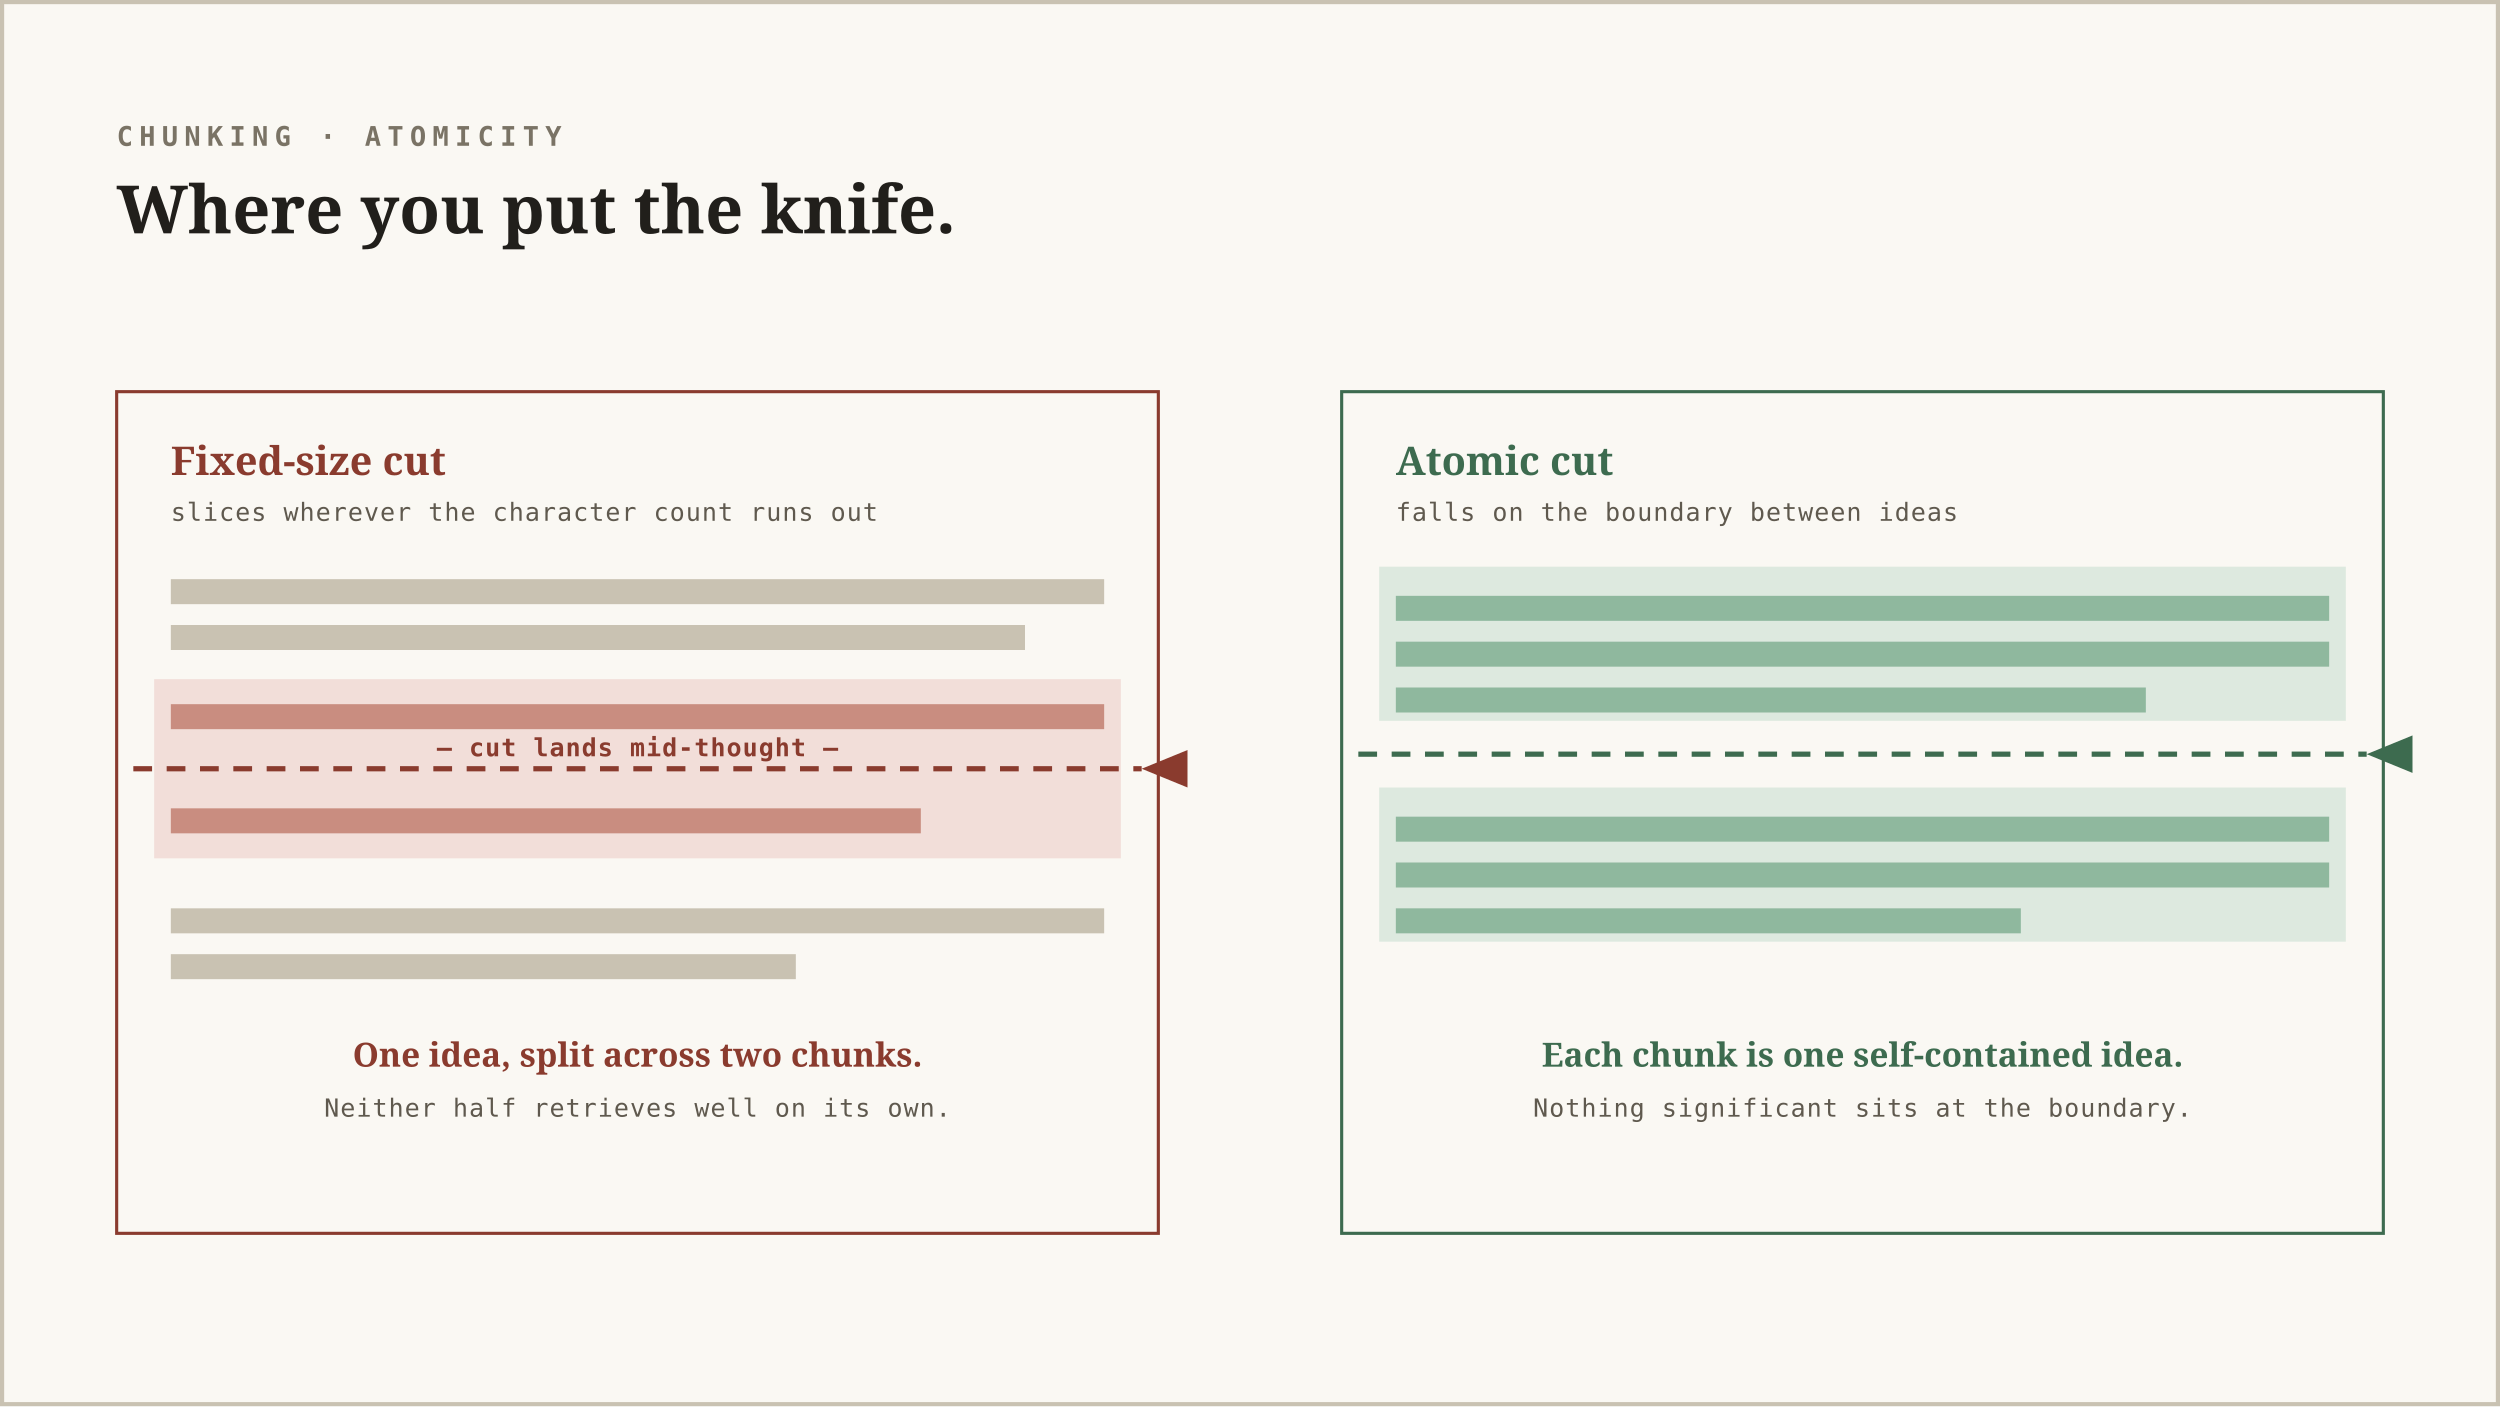
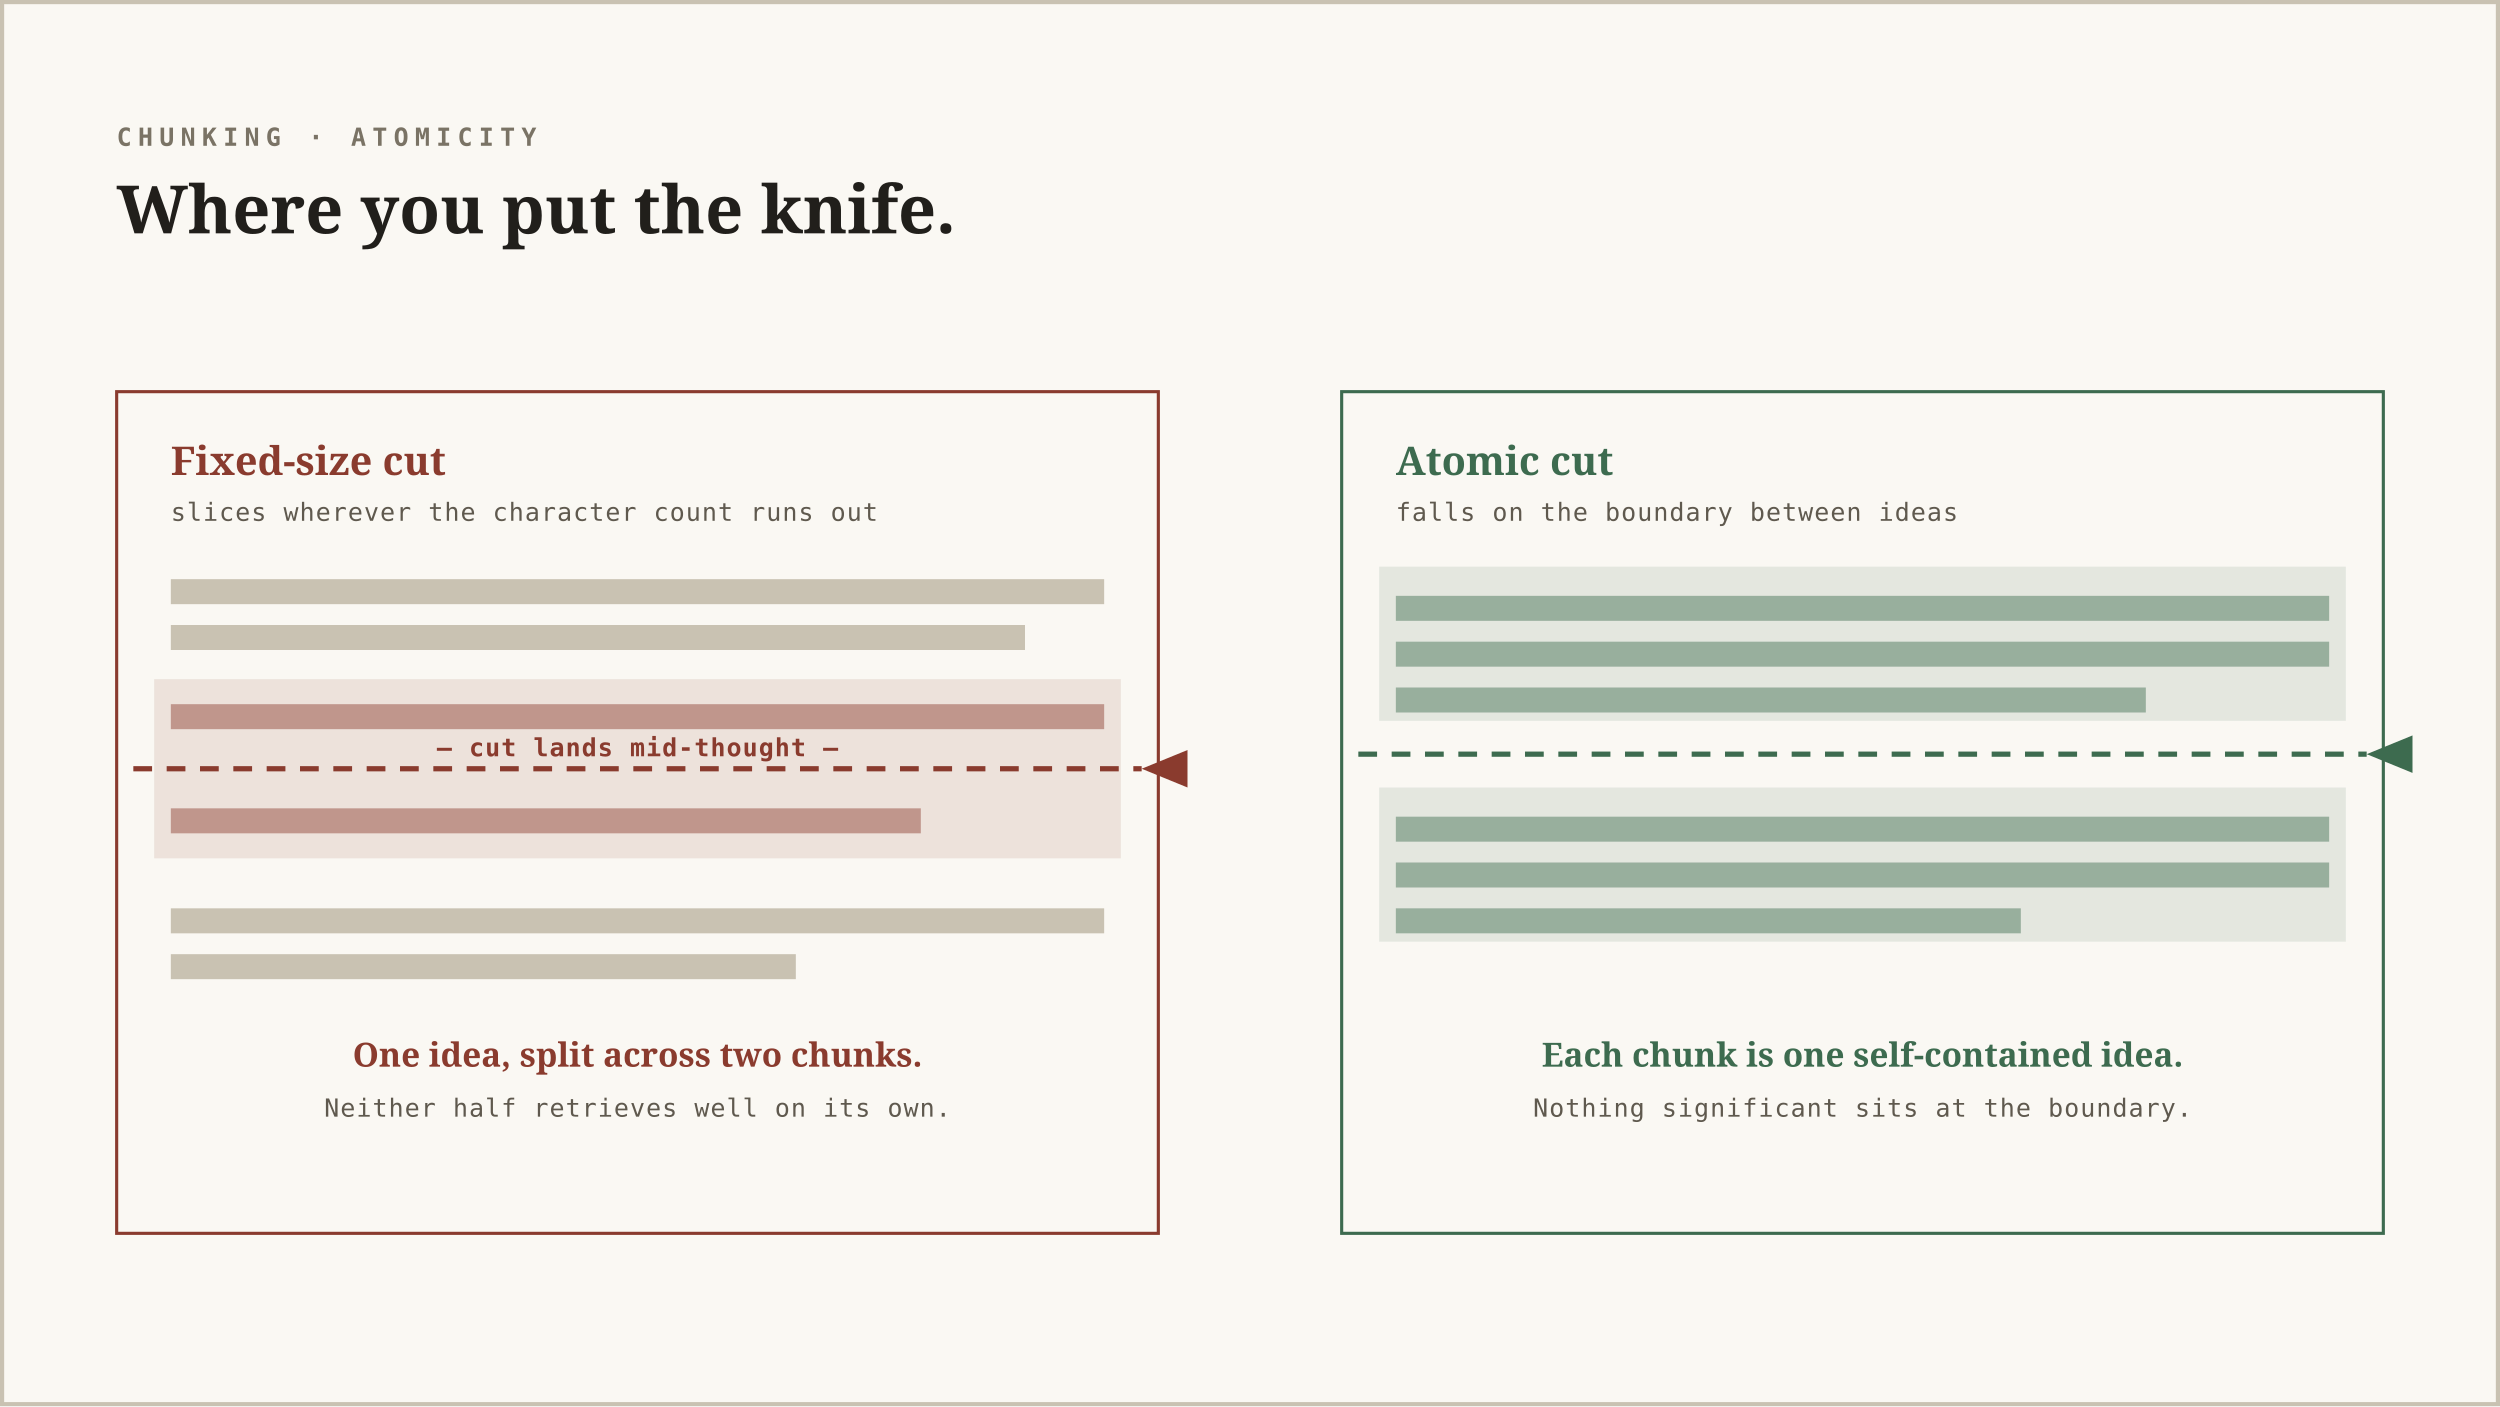
<svg xmlns="http://www.w3.org/2000/svg" viewBox="0 0 1200 675" width="1200" height="675" font-family="Georgia, serif">
  <rect x="1" y="1" width="1198" height="673" rx="0" fill="#faf8f3" stroke="#c9c2b2" stroke-width="2" />
-   <text x="56" y="70" fill="#7a7365" font-family="Menlo, monospace" font-size="13" font-weight="700" letter-spacing="3">CHUNKING · ATOMICITY</text>
+   <text x="56" y="70" fill="#7a7365" font-family="Menlo, monospace" font-size="12" font-weight="700" letter-spacing="3">CHUNKING · ATOMICITY</text>
  <text x="56" y="112" fill="#211f1b" font-size="32" font-weight="700">Where you put the knife.</text>
  <g>
    <rect x="56" y="188" width="500" height="404" rx="0" fill="#faf8f3" stroke="#8a3b2e" stroke-width="1.5" />
    <text x="82" y="228" fill="#8a3b2e" font-size="19" font-weight="700">Fixed-size cut</text>
    <text x="82" y="250" fill="#5f594e" font-family="Menlo, monospace" font-size="12" letter-spacing="0.5">slices wherever the character count runs out</text>
    <g fill="#c9c2b2">
      <rect x="82" y="278" width="448" height="12" rx="0" />
      <rect x="82" y="300" width="410" height="12" rx="0" />
    </g>
-     <rect x="74" y="326" width="464" height="86" rx="0" fill="#f2ded9" />
-     <g fill="#c98d80">
+     <rect x="74" y="326" width="464" height="86" rx="0" fill="#8a3b2e" fill-opacity="0.12" />
+     <g fill="#8a3b2e" fill-opacity="0.45">
      <rect x="82" y="338" width="448" height="12" rx="0" />
    </g>
-     <g fill="#c98d80">
+     <g fill="#8a3b2e" fill-opacity="0.45">
      <rect x="82" y="388" width="360" height="12" rx="0" />
    </g>
    <line x1="64" y1="369" x2="548" y2="369" stroke="#8a3b2e" stroke-width="2.5" stroke-dasharray="9 7" />
    <path d="M548 369 l22 -9 v18 z" fill="#8a3b2e" />
    <text x="306" y="363" text-anchor="middle" fill="#8a3b2e" font-family="Menlo, monospace" font-size="12" font-weight="700" letter-spacing="0.5">— cut lands mid-thought —</text>
    <g fill="#c9c2b2">
      <rect x="82" y="436" width="448" height="12" rx="0" />
      <rect x="82" y="458" width="300" height="12" rx="0" />
    </g>
    <text x="306" y="512" text-anchor="middle" fill="#8a3b2e" font-size="16" font-weight="700">One idea, split across two chunks.</text>
    <text x="306" y="536" text-anchor="middle" fill="#5f594e" font-family="Menlo, monospace" font-size="12" letter-spacing="0.5">Neither half retrieves well on its own.</text>
  </g>
  <g>
    <rect x="644" y="188" width="500" height="404" rx="0" fill="#faf8f3" stroke="#3d6b4f" stroke-width="1.5" />
    <text x="670" y="228" fill="#3d6b4f" font-size="19" font-weight="700">Atomic cut</text>
    <text x="670" y="250" fill="#5f594e" font-family="Menlo, monospace" font-size="12" letter-spacing="0.5">falls on the boundary between ideas</text>
-     <rect x="662" y="272" width="464" height="74" rx="0" fill="#dde9df" />
-     <g fill="#8fb89e">
+     <rect x="662" y="272" width="464" height="74" rx="0" fill="#3d6b4f" fill-opacity="0.12" />
+     <g fill="#3d6b4f" fill-opacity="0.45">
      <rect x="670" y="286" width="448" height="12" rx="0" />
      <rect x="670" y="308" width="448" height="12" rx="0" />
      <rect x="670" y="330" width="360" height="12" rx="0" />
    </g>
    <line x1="652" y1="362" x2="1136" y2="362" stroke="#3d6b4f" stroke-width="2.5" stroke-dasharray="9 7" />
    <path d="M1136 362 l22 -9 v18 z" fill="#3d6b4f" />
-     <rect x="662" y="378" width="464" height="74" rx="0" fill="#dde9df" />
-     <g fill="#8fb89e">
+     <rect x="662" y="378" width="464" height="74" rx="0" fill="#3d6b4f" fill-opacity="0.12" />
+     <g fill="#3d6b4f" fill-opacity="0.45">
      <rect x="670" y="392" width="448" height="12" rx="0" />
      <rect x="670" y="414" width="448" height="12" rx="0" />
      <rect x="670" y="436" width="300" height="12" rx="0" />
    </g>
    <text x="894" y="512" text-anchor="middle" fill="#3d6b4f" font-size="16" font-weight="700">Each chunk is one self-contained idea.</text>
    <text x="894" y="536" text-anchor="middle" fill="#5f594e" font-family="Menlo, monospace" font-size="12" letter-spacing="0.5">Nothing significant sits at the boundary.</text>
  </g>
</svg>
